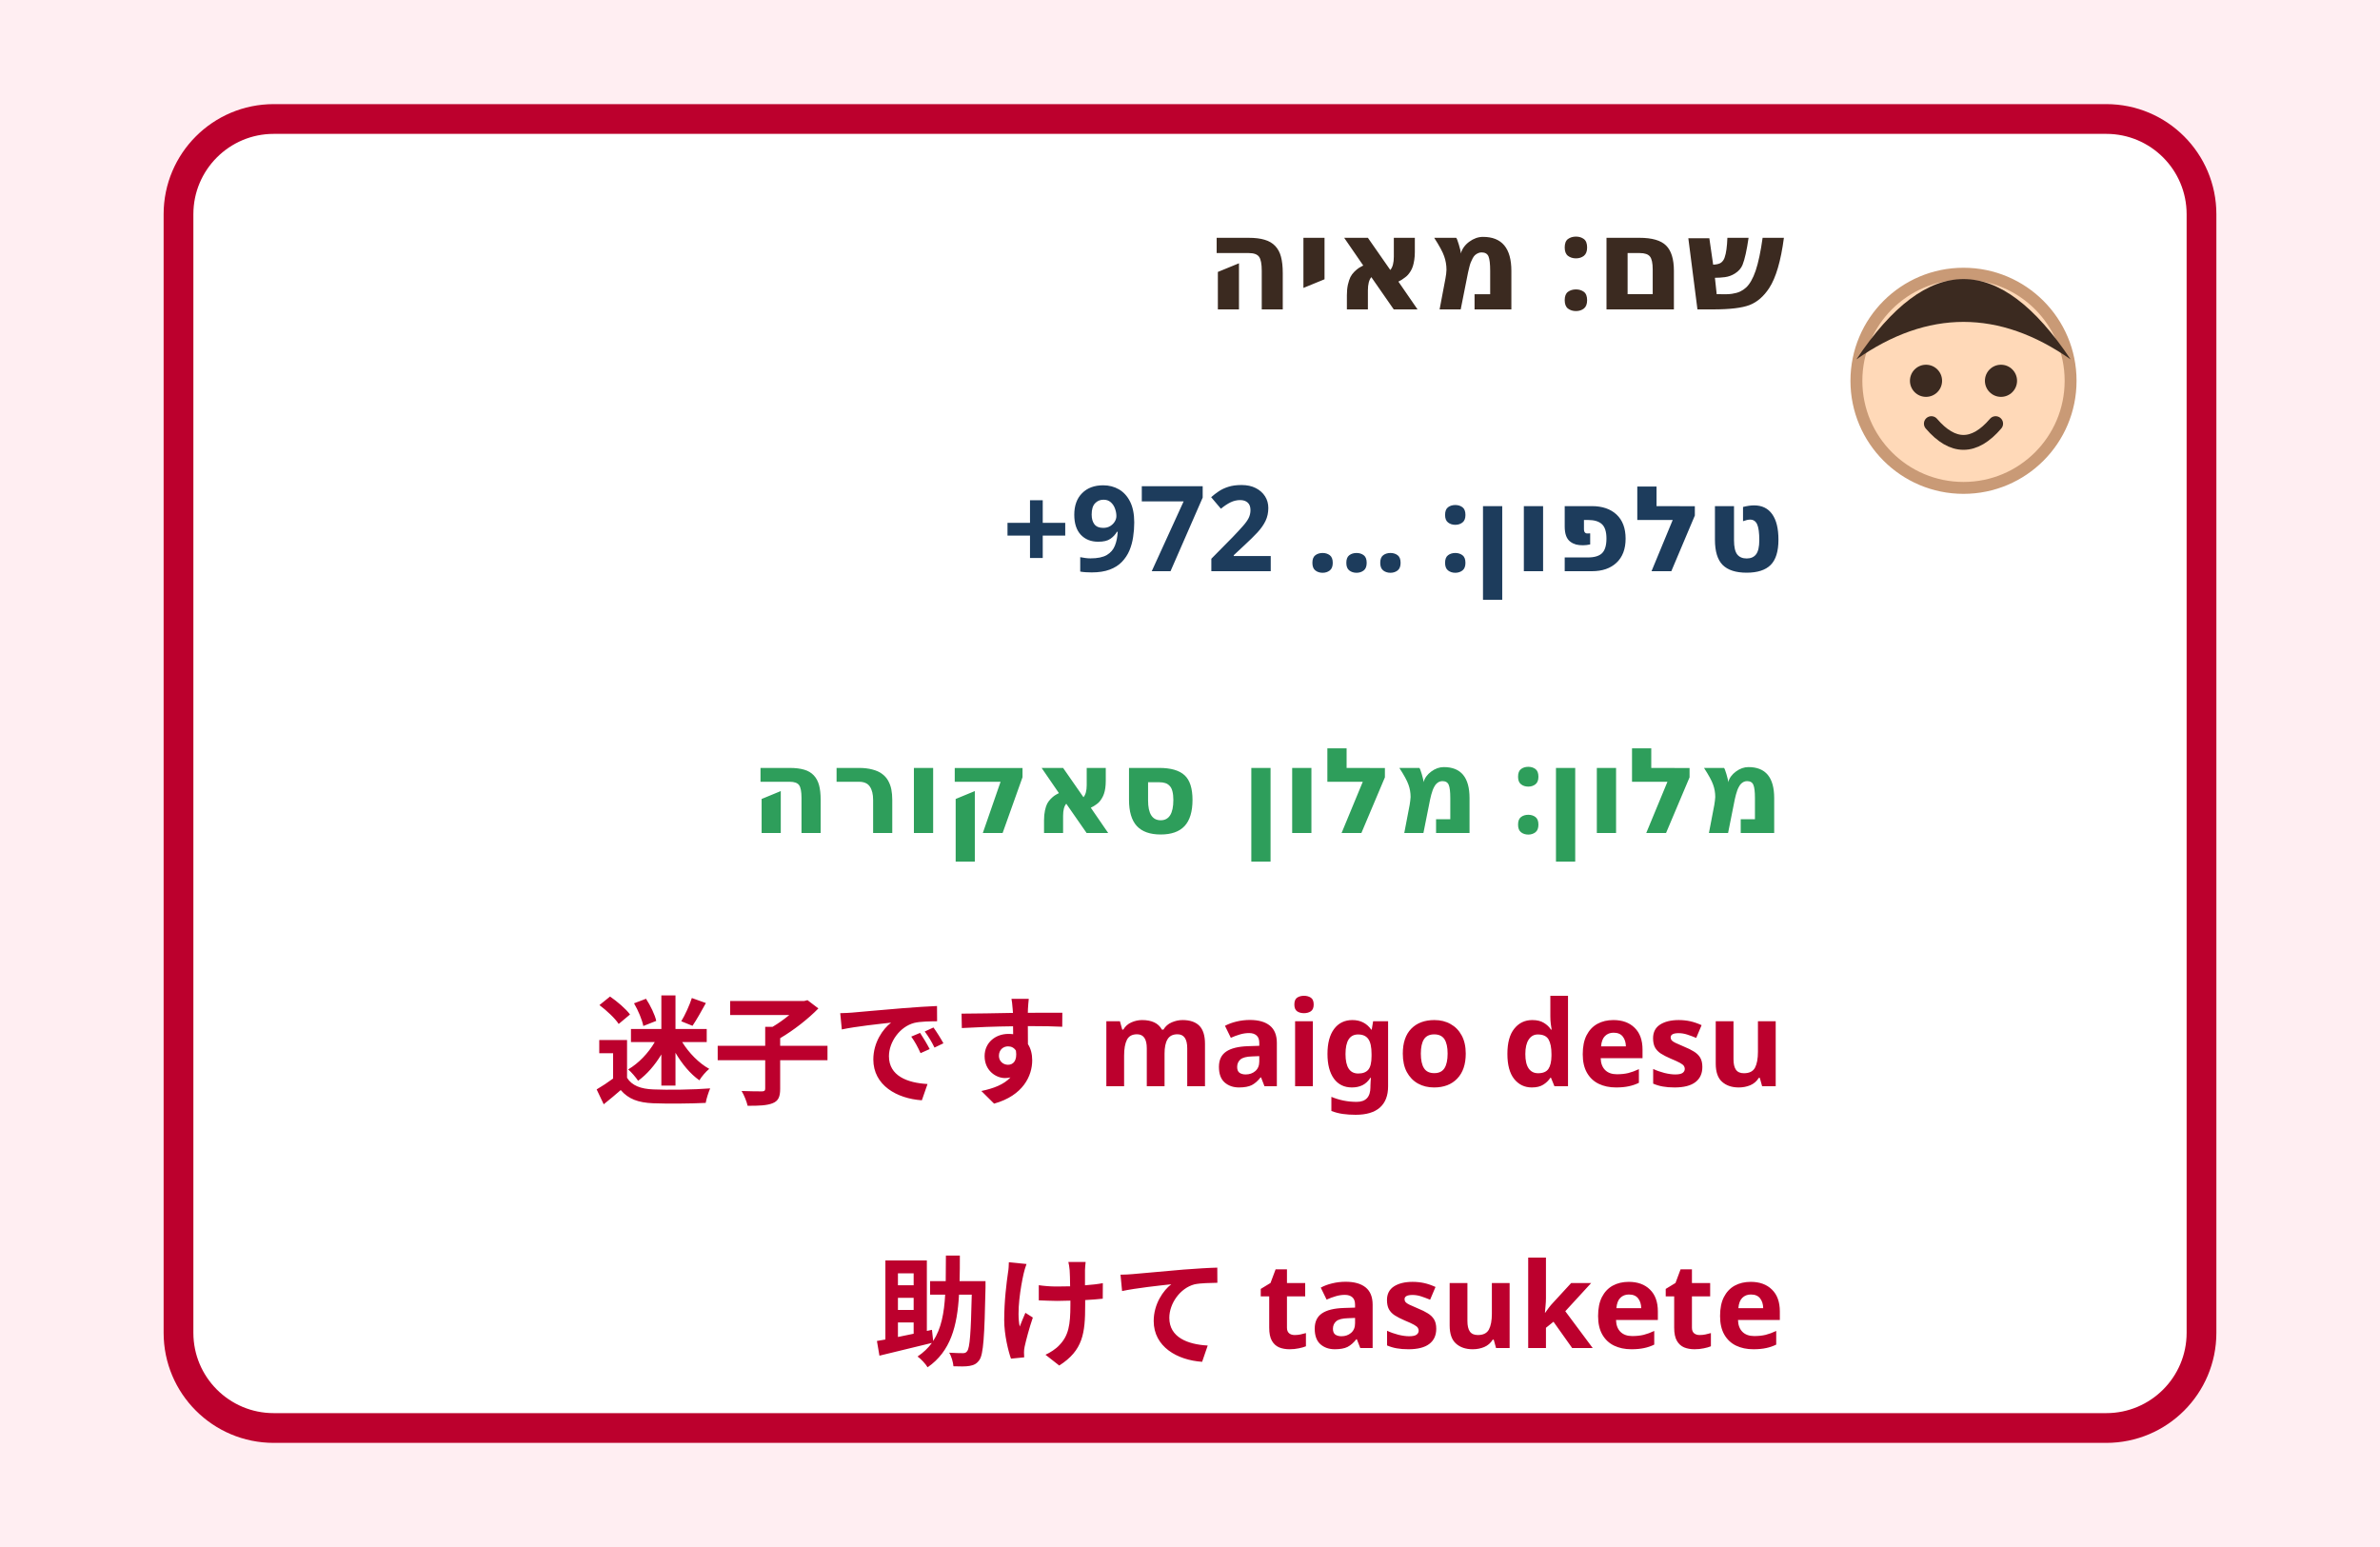
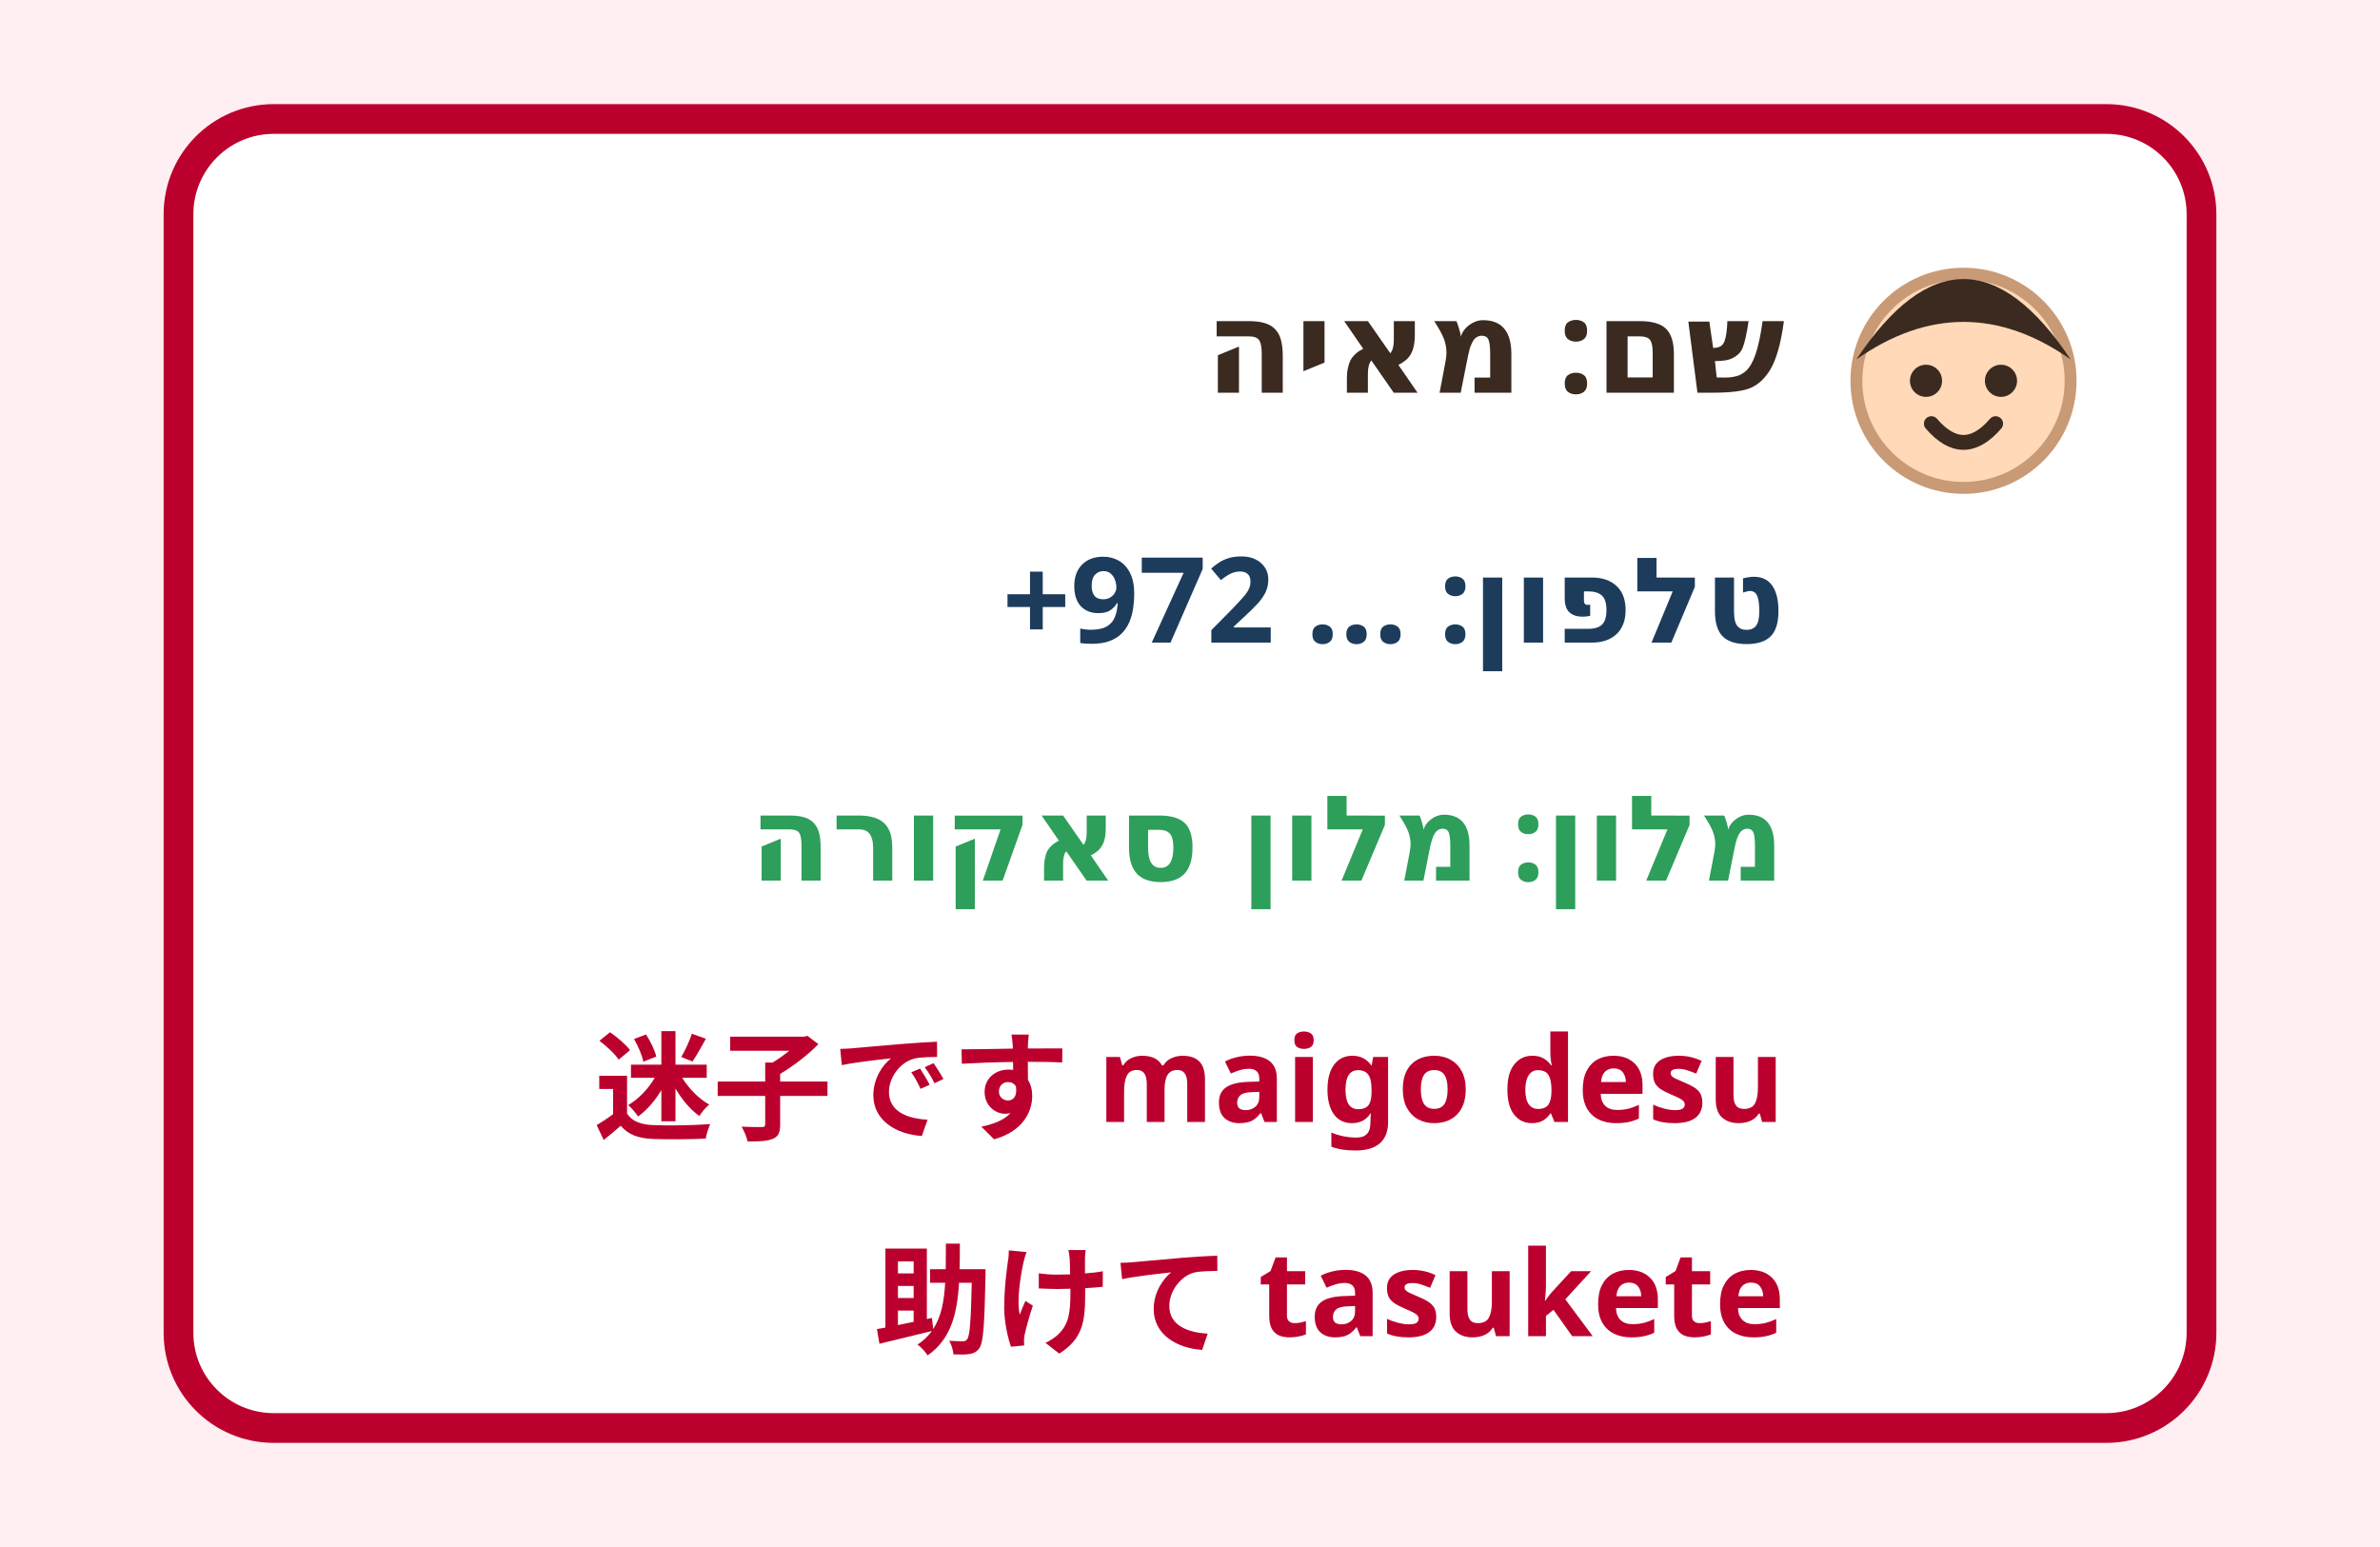
<svg xmlns="http://www.w3.org/2000/svg" viewBox="0 0 400 260" role="img" aria-label="A big name card: a child's name, a phone number, a hotel name, and the Japanese words maigo desu and tasukete">
  <rect width="400" height="260" fill="#ffeef2" />
  <rect x="30" y="20" width="340" height="220" rx="16" fill="#fff" stroke="#bc002d" stroke-width="5" />
  <circle cx="330" cy="64" r="18" fill="#ffd9b8" stroke="#c99a76" stroke-width="2" />
  <circle cx="323.7" cy="64" r="2.7" fill="#3b2a20" />
  <circle cx="336.3" cy="64" r="2.7" fill="#3b2a20" />
  <path d="M324.6 71.2 Q330 77.5 335.4 71.2" fill="none" stroke="#3b2a20" stroke-width="2.5" stroke-linecap="round" />
  <path d="M312 60.4 Q330 33.4 348 60.4 Q330 47.8 312 60.4Z" fill="#3b2a20" />
-   <text x="300" y="52" font-size="22" font-family="sans-serif" font-weight="bold" fill="#3b2a20" text-anchor="start" direction="rtl">שם: מאיה</text>
-   <text x="300" y="96" font-size="20" font-family="sans-serif" font-weight="bold" fill="#1d3c5c" text-anchor="start" direction="rtl">טלפון: ⁦+972 ...⁩</text>
-   <text x="300" y="140" font-size="20" font-family="sans-serif" font-weight="bold" fill="#2e9e5b" text-anchor="start" direction="rtl">מלון: מלון סאקורה</text>
-   <text x="300" y="184" font-size="20" font-family="sans-serif" font-weight="bold" fill="#bc002d" text-anchor="end">迷子です maigo desu</text>
-   <text x="300" y="228" font-size="20" font-family="sans-serif" font-weight="bold" fill="#bc002d" text-anchor="end">助けて tasukete</text>
+   <text x="300" y="66" font-size="22" font-family="sans-serif" font-weight="bold" fill="#3b2a20" text-anchor="start" direction="rtl">שם: מאיה</text>
+   <text x="300" y="108" font-size="20" font-family="sans-serif" font-weight="bold" fill="#1d3c5c" text-anchor="start" direction="rtl">טלפון: ⁦+972 ...⁩</text>
+   <text x="300" y="148" font-size="20" font-family="sans-serif" font-weight="bold" fill="#2e9e5b" text-anchor="start" direction="rtl">מלון: מלון סאקורה</text>
+   <text x="300" y="190" font-size="20" font-family="sans-serif" font-weight="bold" fill="#bc002d" text-anchor="end">迷子です maigo desu</text>
+   <text x="300" y="226" font-size="20" font-family="sans-serif" font-weight="bold" fill="#bc002d" text-anchor="end">助けて tasukete</text>
</svg>
